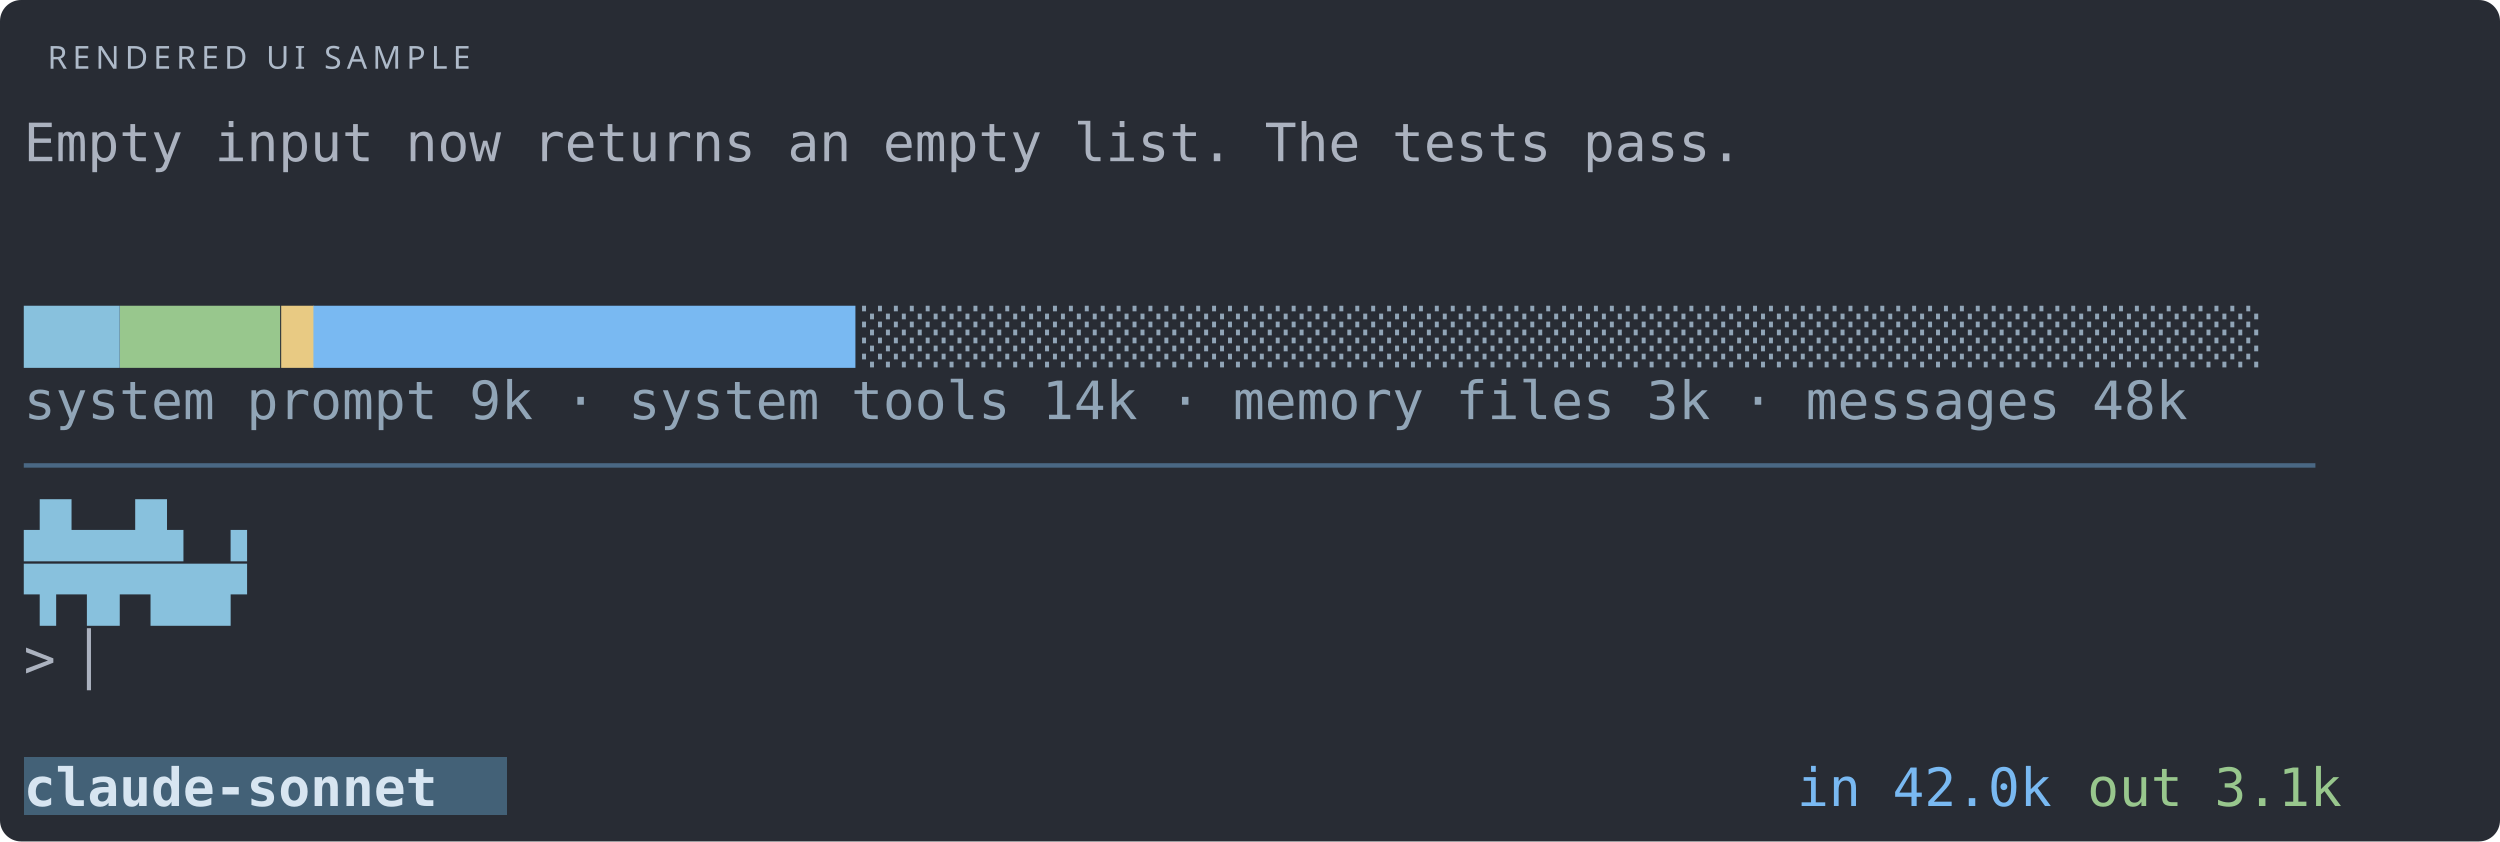
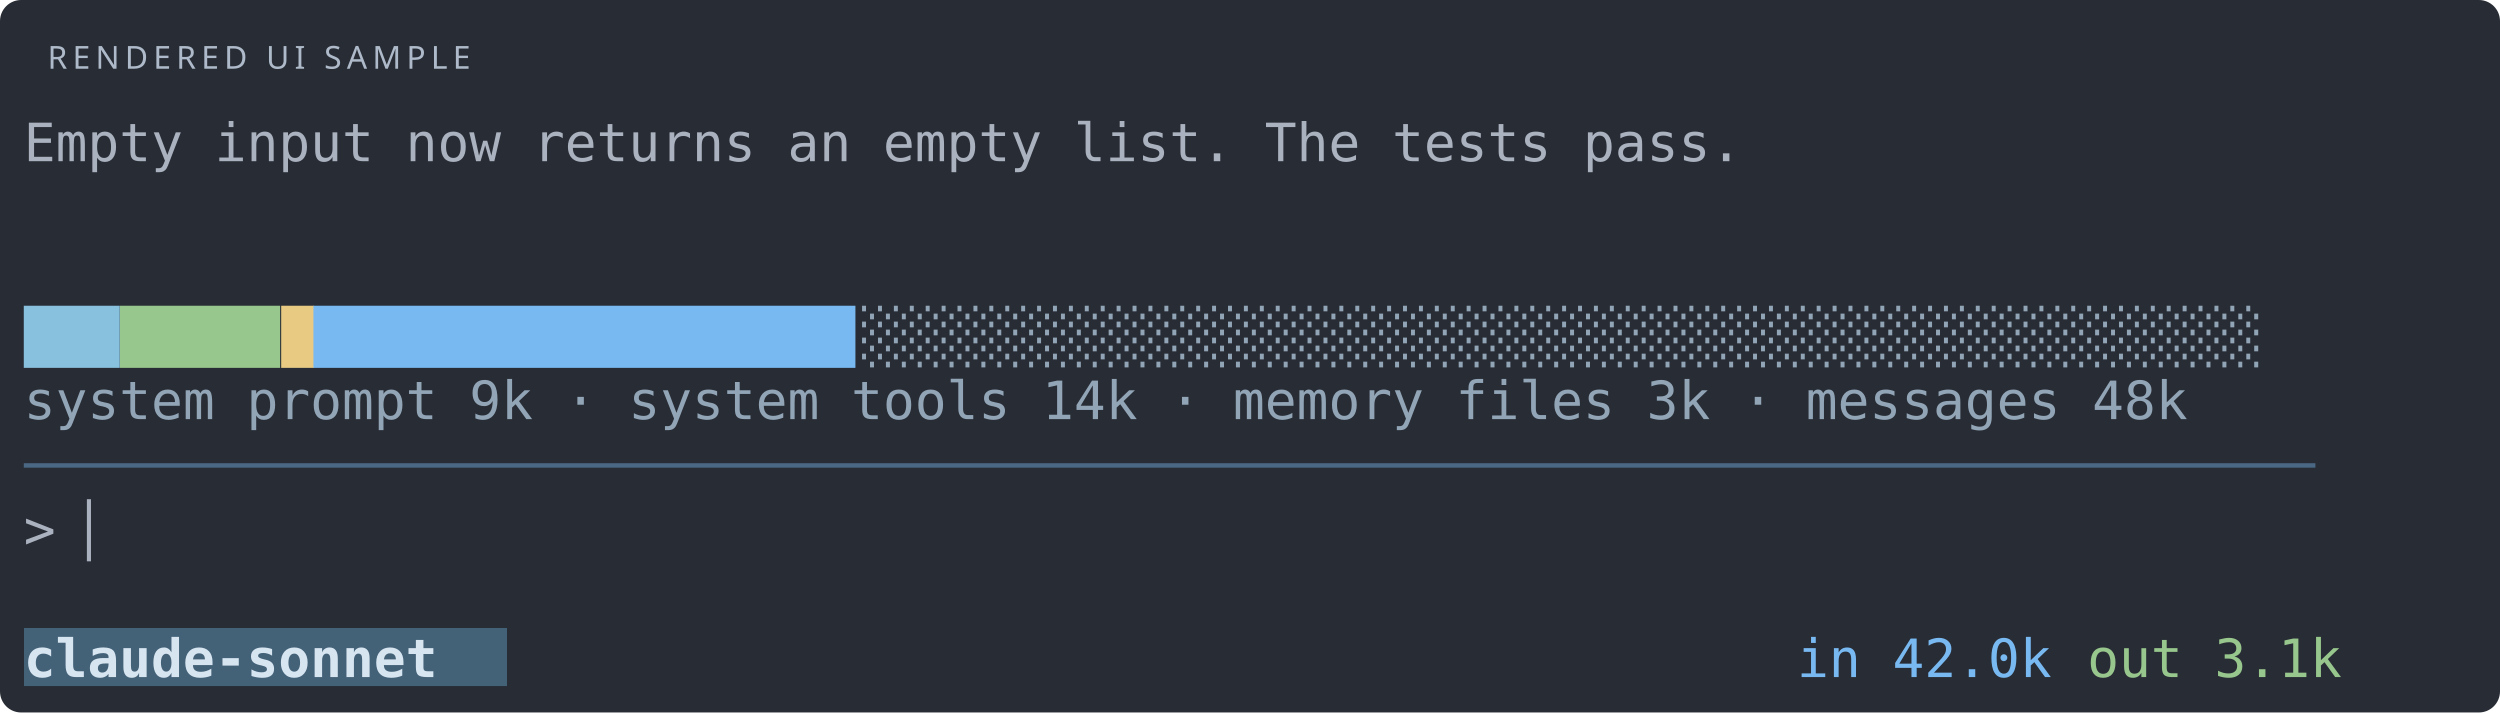
- <svg xmlns="http://www.w3.org/2000/svg" viewBox="0 0 946 318.4">
+ <svg xmlns="http://www.w3.org/2000/svg" viewBox="0 0 946 269.6">
  <style>
.plugins-overview-matrix {font-family:monospace;font-size:20px;line-height:24.4px}
.plugins-overview-r1 { fill: #abb2bf }
.plugins-overview-r2 { fill: #88c1dd }
.plugins-overview-r3 { fill: #98c78d }
.plugins-overview-r4 { fill: #e8ca83 }
.plugins-overview-r5 { fill: #79b9f2 }
.plugins-overview-r6 { fill: #91a5b7 }
.plugins-overview-r7 { fill: #4a6884 }
.plugins-overview-r8 { fill: #d7e5f1;font-weight: bold }
</style>
  <defs>
    <clipPath id="plugins-overview-clip-terminal">
-       <rect width="926.2" height="267.4" />
+       <rect width="926.2" height="218.6" />
    </clipPath>
    <clipPath id="plugins-overview-line-0">
      <rect x="0" y="1.5" width="927.2" height="24.65" />
    </clipPath>
    <clipPath id="plugins-overview-line-1">
      <rect x="0" y="25.9" width="927.2" height="24.65" />
    </clipPath>
    <clipPath id="plugins-overview-line-2">
      <rect x="0" y="50.3" width="927.2" height="24.65" />
    </clipPath>
    <clipPath id="plugins-overview-line-3">
      <rect x="0" y="74.7" width="927.2" height="24.65" />
    </clipPath>
    <clipPath id="plugins-overview-line-4">
      <rect x="0" y="99.1" width="927.2" height="24.65" />
    </clipPath>
    <clipPath id="plugins-overview-line-5">
      <rect x="0" y="123.5" width="927.2" height="24.65" />
    </clipPath>
    <clipPath id="plugins-overview-line-6">
      <rect x="0" y="147.9" width="927.2" height="24.65" />
    </clipPath>
    <clipPath id="plugins-overview-line-7">
      <rect x="0" y="172.3" width="927.2" height="24.65" />
    </clipPath>
-     <clipPath id="plugins-overview-line-8">
-       <rect x="0" y="196.7" width="927.2" height="24.65" />
-     </clipPath>
-     <clipPath id="plugins-overview-line-9">
-       <rect x="0" y="221.1" width="927.2" height="24.65" />
-     </clipPath>
  </defs>
-   <rect width="946" height="318.4" rx="8" fill="#282c34" />
+   <rect width="946" height="269.6" rx="8" fill="#282c34" />
  <text x="18" y="26" fill="#aebac9" font-family="sans-serif" font-size="12" letter-spacing="2">RENDERED UI SAMPLE</text>
  <g transform="translate(9, 41)" clip-path="url(#plugins-overview-clip-terminal)">
-     <rect fill="#436177" x="0" y="245.5" width="183" height="24.65" shape-rendering="crispEdges" />
+     <rect fill="#436177" x="0" y="196.7" width="183" height="24.65" shape-rendering="crispEdges" />
    <g class="plugins-overview-matrix">
      <text class="plugins-overview-r1" x="0" y="20" textLength="683.2" clip-path="url(#plugins-overview-line-0)">  Empty input now returns an empty list. The tests pass.</text>
      <text class="plugins-overview-r1" x="927.2" y="20" textLength="12.2" clip-path="url(#plugins-overview-line-0)">
</text>
      <text class="plugins-overview-r1" x="927.2" y="44.4" textLength="12.2" clip-path="url(#plugins-overview-line-1)">
</text>
      <text class="plugins-overview-r1" x="927.2" y="68.8" textLength="12.2" clip-path="url(#plugins-overview-line-2)">
</text>
      <text class="plugins-overview-r2" x="0" y="93.2" textLength="36.6" clip-path="url(#plugins-overview-line-3)">███</text>
      <text class="plugins-overview-r3" x="36.6" y="93.2" textLength="61" clip-path="url(#plugins-overview-line-3)">█████</text>
      <text class="plugins-overview-r4" x="97.6" y="93.2" textLength="12.2" clip-path="url(#plugins-overview-line-3)">█</text>
      <text class="plugins-overview-r5" x="109.8" y="93.2" textLength="207.4" clip-path="url(#plugins-overview-line-3)">█████████████████</text>
      <text class="plugins-overview-r6" x="317.2" y="93.2" textLength="536.8" clip-path="url(#plugins-overview-line-3)">░░░░░░░░░░░░░░░░░░░░░░░░░░░░░░░░░░░░░░░░░░░░</text>
      <text class="plugins-overview-r1" x="927.2" y="93.2" textLength="12.2" clip-path="url(#plugins-overview-line-3)">
</text>
      <text class="plugins-overview-r6" x="0" y="117.6" textLength="829.6" clip-path="url(#plugins-overview-line-4)">system prompt 9k · system tools 14k · memory files 3k · messages 48k</text>
      <text class="plugins-overview-r1" x="927.2" y="117.6" textLength="12.2" clip-path="url(#plugins-overview-line-4)">
</text>
      <text class="plugins-overview-r7" x="0" y="142" textLength="878.4" clip-path="url(#plugins-overview-line-5)">────────────────────────────────────────────────────────────────────────</text>
      <text class="plugins-overview-r1" x="927.2" y="142" textLength="12.2" clip-path="url(#plugins-overview-line-5)">
</text>
-       <text class="plugins-overview-r2" x="0" y="166.4" textLength="85.4" clip-path="url(#plugins-overview-line-6)">▟▙▄▟▙ ▗</text>
+       <text class="plugins-overview-r1" x="0" y="166.4" textLength="36.6" clip-path="url(#plugins-overview-line-6)">&gt; ▏</text>
      <text class="plugins-overview-r1" x="927.2" y="166.4" textLength="12.2" clip-path="url(#plugins-overview-line-6)">
</text>
-       <text class="plugins-overview-r2" x="0" y="190.8" textLength="85.4" clip-path="url(#plugins-overview-line-7)">▜▀█▀██▛</text>
      <text class="plugins-overview-r1" x="927.2" y="190.8" textLength="12.2" clip-path="url(#plugins-overview-line-7)">
</text>
-       <text class="plugins-overview-r1" x="0" y="215.2" textLength="36.6" clip-path="url(#plugins-overview-line-8)">&gt; ▏</text>
+       <text class="plugins-overview-r8" x="0" y="215.2" textLength="183" clip-path="url(#plugins-overview-line-8)"> claude-sonnet </text>
+       <text class="plugins-overview-r5" x="671" y="215.2" textLength="97.6" clip-path="url(#plugins-overview-line-8)">in 42.0k</text>
+       <text class="plugins-overview-r3" x="780.8" y="215.2" textLength="97.6" clip-path="url(#plugins-overview-line-8)">out 3.1k</text>
      <text class="plugins-overview-r1" x="927.2" y="215.2" textLength="12.2" clip-path="url(#plugins-overview-line-8)">
- </text>
-       <text class="plugins-overview-r1" x="927.2" y="239.6" textLength="12.2" clip-path="url(#plugins-overview-line-9)">
- </text>
-       <text class="plugins-overview-r8" x="0" y="264" textLength="183" clip-path="url(#plugins-overview-line-10)"> claude-sonnet </text>
-       <text class="plugins-overview-r5" x="671" y="264" textLength="97.6" clip-path="url(#plugins-overview-line-10)">in 42.0k</text>
-       <text class="plugins-overview-r3" x="780.8" y="264" textLength="97.6" clip-path="url(#plugins-overview-line-10)">out 3.1k</text>
-       <text class="plugins-overview-r1" x="927.2" y="264" textLength="12.2" clip-path="url(#plugins-overview-line-10)">
</text>
    </g>
  </g>
</svg>
